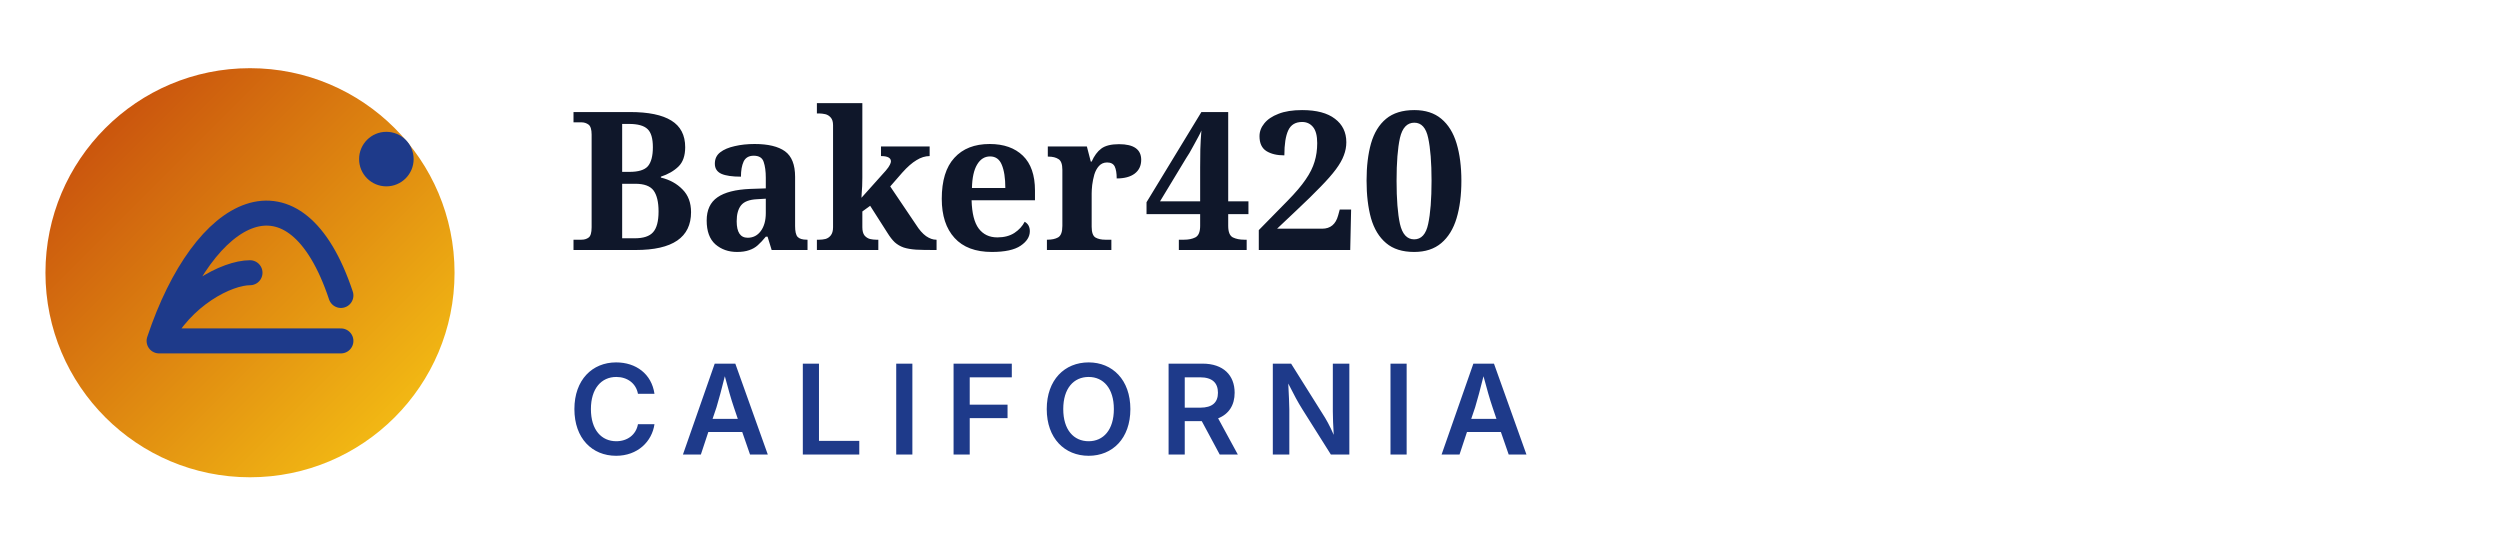
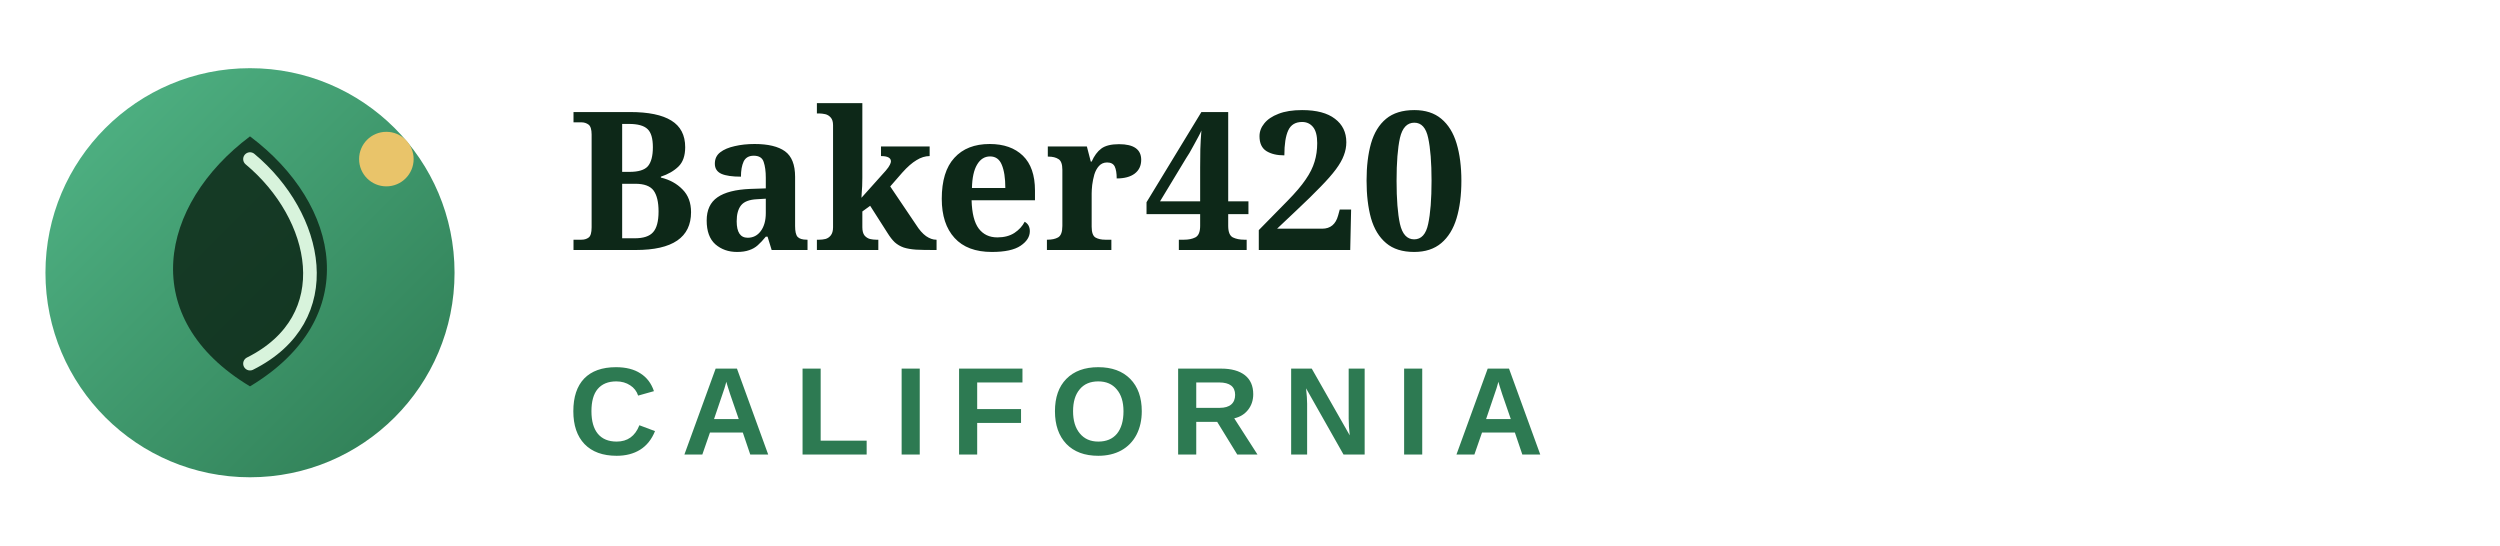
<svg xmlns="http://www.w3.org/2000/svg" viewBox="0 0 220 48" role="img" aria-label="Baker420 California">
  <defs>
    <linearGradient id="logoGrad" x1="0" y1="0" x2="1" y2="1">
-       <stop offset="0%" stop-color="#C2410C" />
-       <stop offset="100%" stop-color="#FACC15" />
+       <stop offset="0%" stop-color="#52b788" />
+       <stop offset="100%" stop-color="#2d7a52" />
    </linearGradient>
  </defs>
  <g>
    <circle cx="22" cy="24" r="18" fill="url(#logoGrad)" />
-     <path d="M14 30c4-12 12-16 16-4M14 30c2-4 6-6 8-6M14 30h16" fill="none" stroke="#1E3A8A" stroke-width="2.2" stroke-linecap="round" />
-     <circle cx="34" cy="14" r="2.4" fill="#1E3A8A" />
+     <path d="M22 12 C 30 18, 32 28, 22 34 C 12 28, 14 18, 22 12 Z" fill="#0d2818" opacity="0.85" />
+     <path d="M22 14 C 28 19, 30 28, 22 32" stroke="#d8f3dc" stroke-width="1.2" fill="none" stroke-linecap="round" />
+     <circle cx="34" cy="14" r="2.4" fill="#e9c46a" />
  </g>
-   <text x="50" y="22" font-family="Georgia, 'Playfair Display', serif" font-size="17" font-weight="800" fill="#0F172A">Baker420</text>
-   <text x="50" y="40" font-family="Inter, Arial, sans-serif" font-size="11" font-weight="600" letter-spacing="2" fill="#1E3A8A">CALIFORNIA</text>
+   <text x="50" y="22" font-family="Georgia, 'Playfair Display', serif" font-size="17" font-weight="800" fill="#0d2818">Baker420</text>
+   <text x="50" y="40" font-family="Outfit, Arial, sans-serif" font-size="11" font-weight="600" letter-spacing="2" fill="#2d7a52">CALIFORNIA</text>
</svg>
